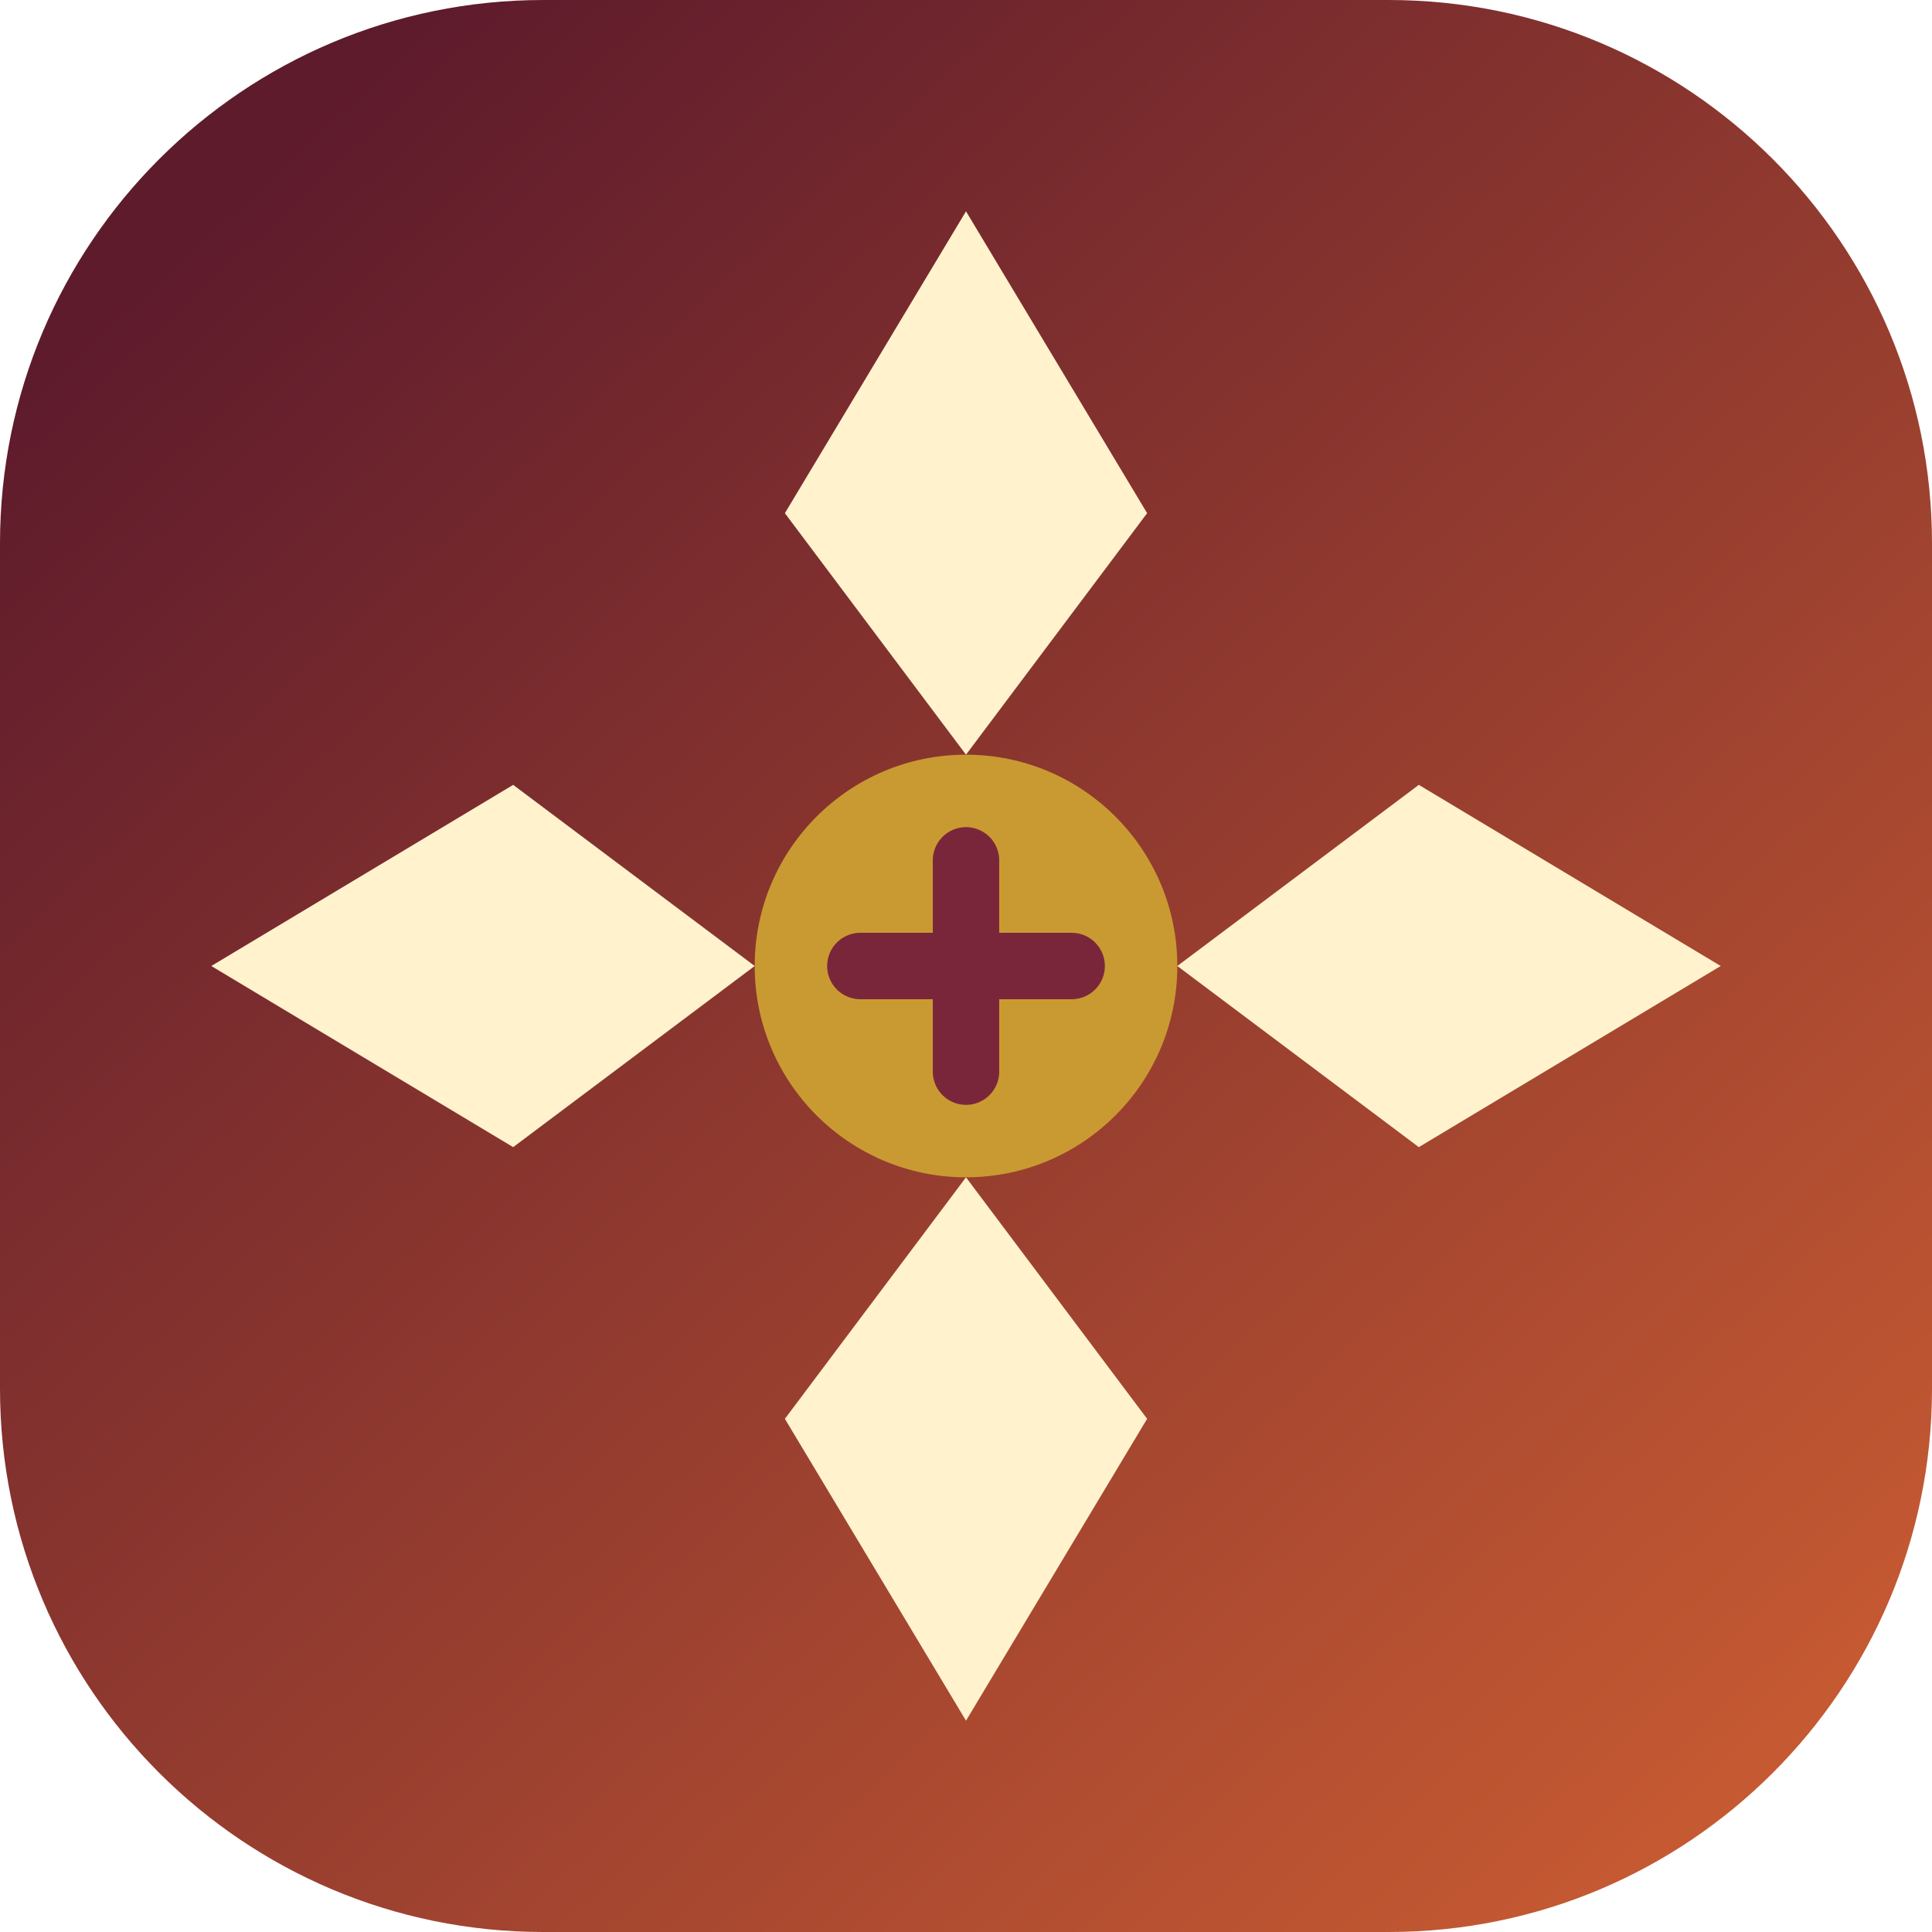
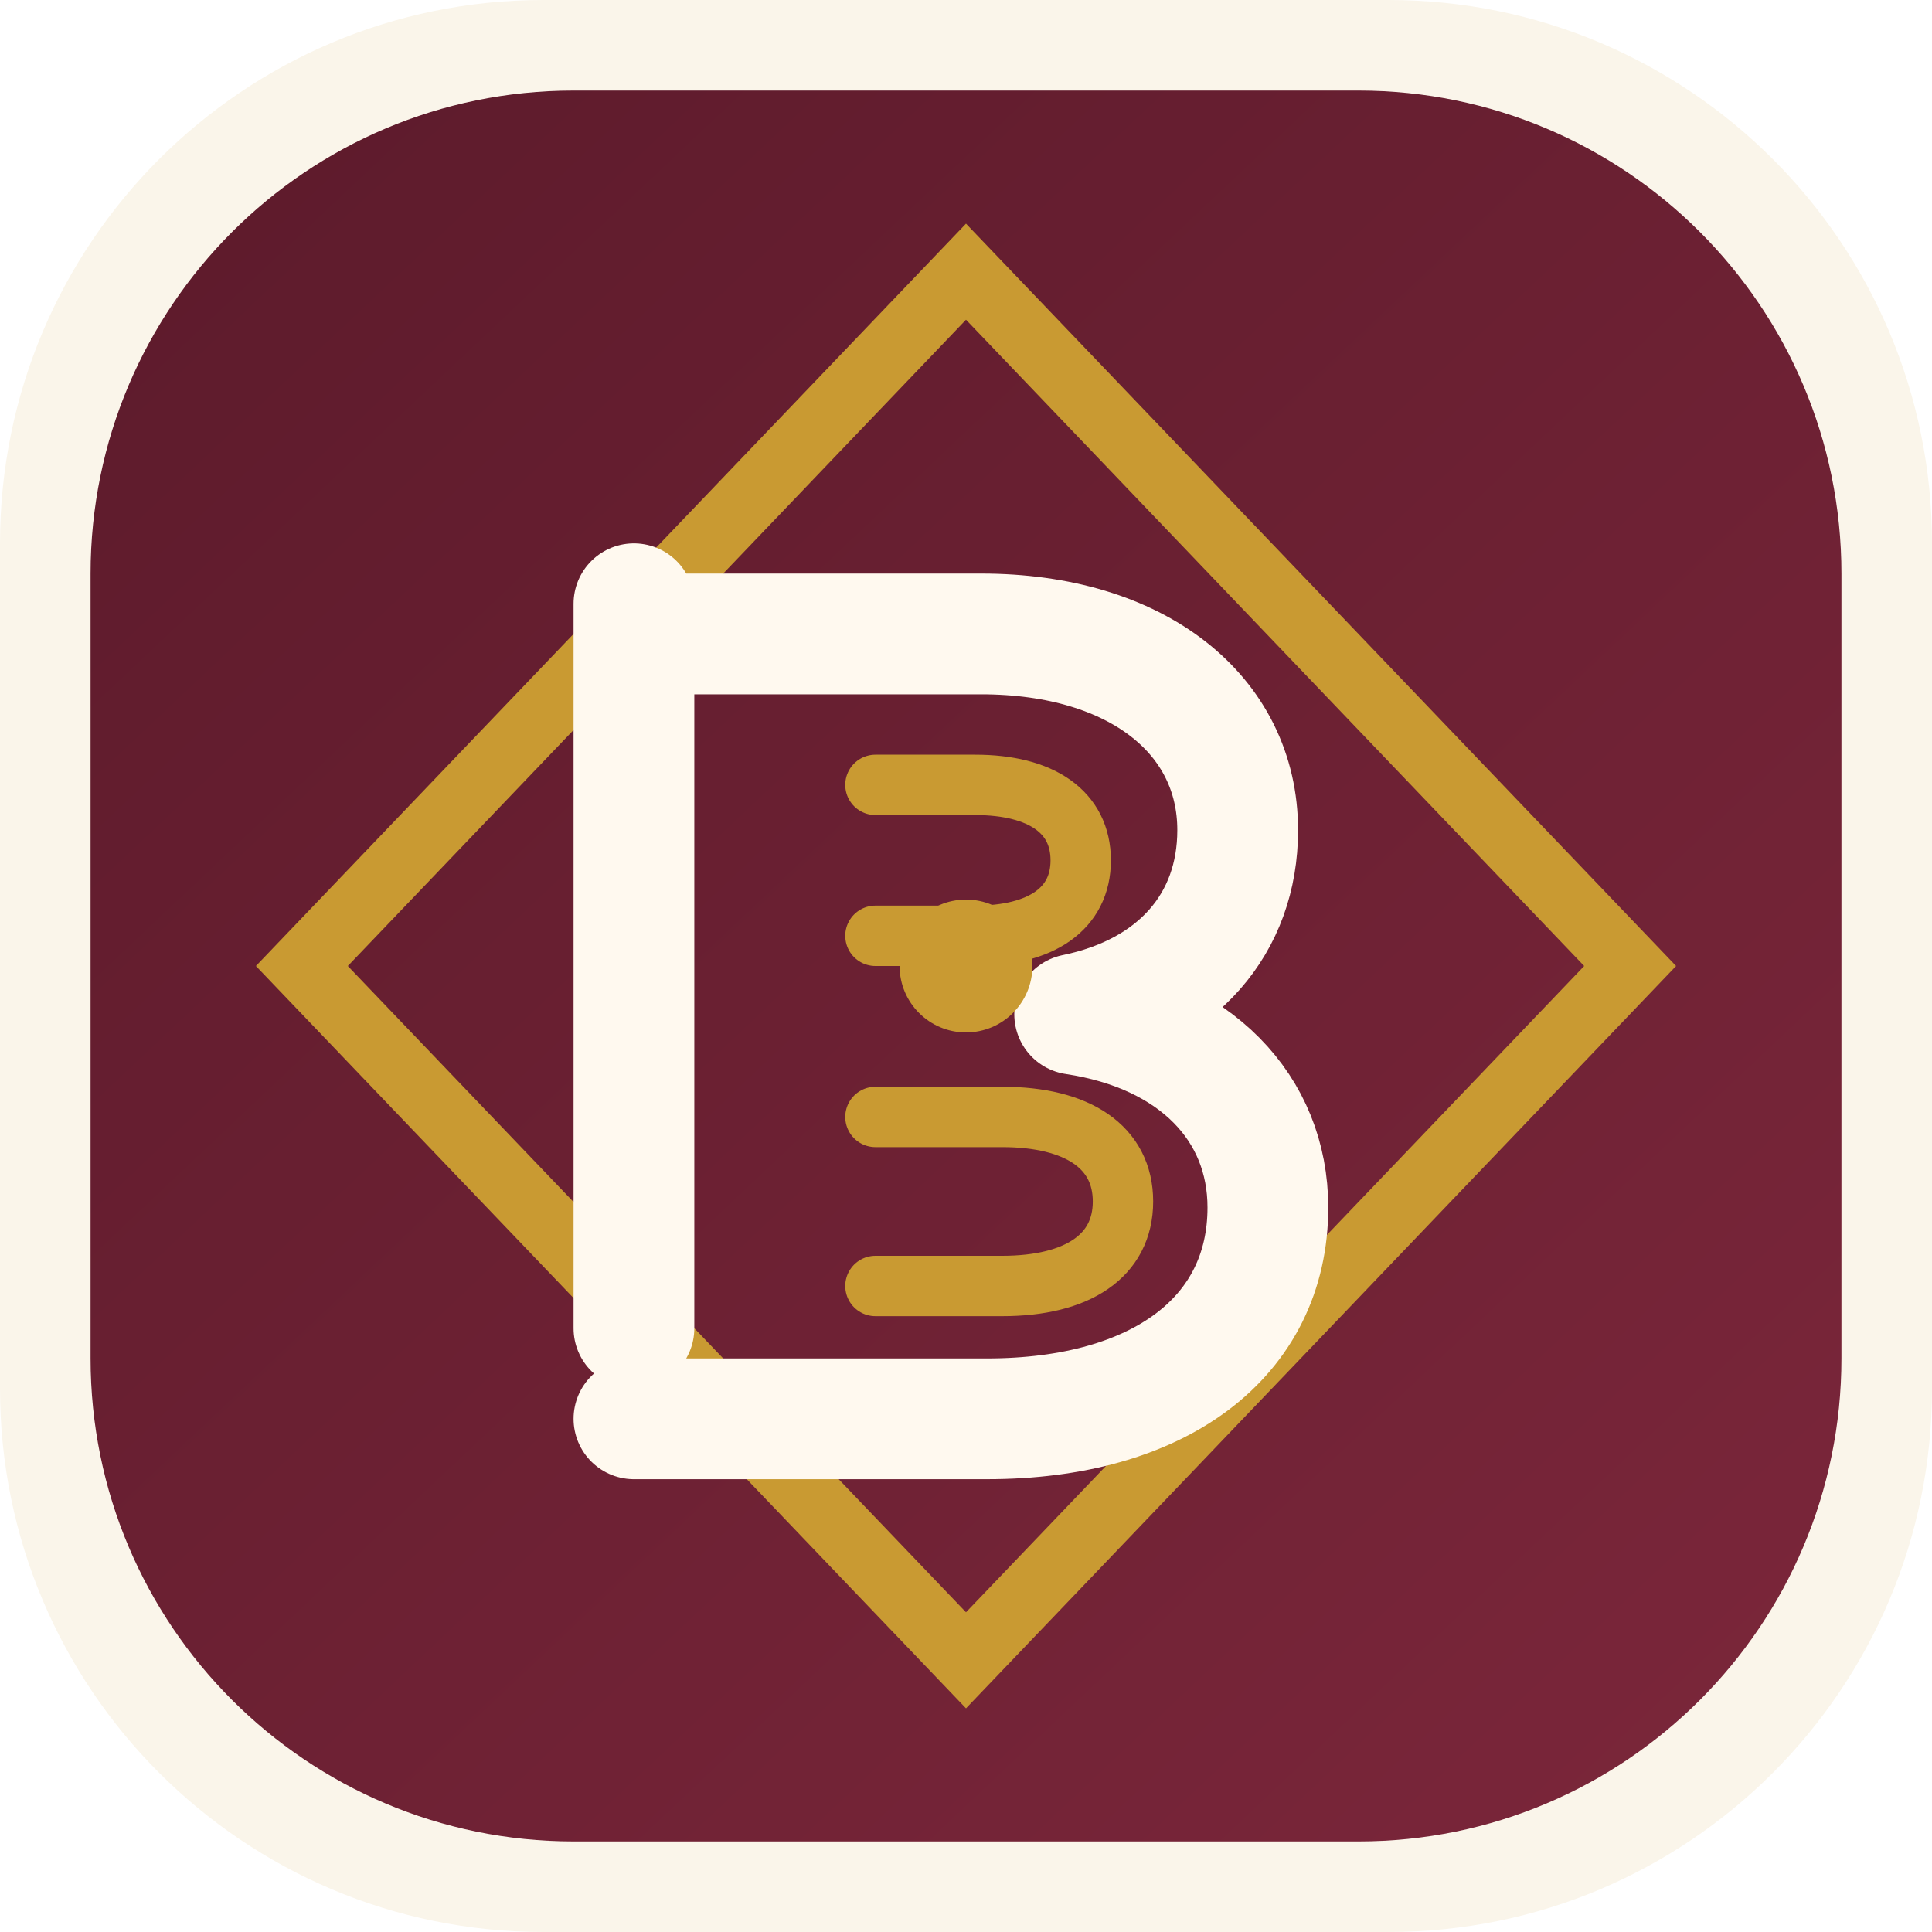
<svg xmlns="http://www.w3.org/2000/svg" viewBox="0 0 64 64" fill="none">
  <defs>
-     <linearGradient id="brand" x1="8" y1="6" x2="58" y2="60" gradientUnits="userSpaceOnUse">
+     <linearGradient id="heritage" x1="7" y1="6" x2="57" y2="59" gradientUnits="userSpaceOnUse">
      <stop stop-color="#5E1B2C" />
-       <stop offset="1" stop-color="#C65A32" />
+       <stop offset="1" stop-color="#7A263A" />
    </linearGradient>
  </defs>
-   <rect width="64" height="64" rx="18" fill="url(#brand)" />
-   <path d="M32 7 38 17 32 25 26 17 32 7Z" fill="#FFF2CD" />
-   <path d="M57 32 47 38 39 32 47 26 57 32Z" fill="#FFF2CD" />
-   <path d="M32 57 26 47 32 39 38 47 32 57Z" fill="#FFF2CD" />
-   <path d="M7 32 17 26 25 32 17 38 7 32Z" fill="#FFF2CD" />
-   <circle cx="32" cy="32" r="7" fill="#C99A32" />
-   <path d="M32 28.5v7M28.5 32h7" stroke="#7A263A" stroke-width="2.2" stroke-linecap="round" />
+   <rect width="64" height="64" rx="18" fill="#FAF5EA" />
+   <rect x="3" y="3" width="58" height="58" rx="16" fill="url(#heritage)" />
+   <path d="M32 9 54 32 32 55 10 32 32 9Z" stroke="#C99A32" stroke-width="2.2" />
+   <path d="M21 20v24M21 21h11.5c5.2 0 8.5 2.7 8.5 6.5 0 3.1-2 5.4-5.4 6.1 4 .6 6.4 3.1 6.4 6.4 0 4.3-3.6 7-9.3 7H21" stroke="#FFF9EF" stroke-width="4" stroke-linecap="round" stroke-linejoin="round" />
+   <path d="M29 26h3.3c2.2 0 3.5.9 3.5 2.5s-1.3 2.5-3.5 2.5H29M29 37h4.2c2.5 0 4 1 4 2.8 0 1.8-1.5 2.8-4 2.8H29" stroke="#C99A32" stroke-width="2" stroke-linecap="round" stroke-linejoin="round" />
+   <circle cx="32" cy="32" r="2.2" fill="#C99A32" />
</svg>
